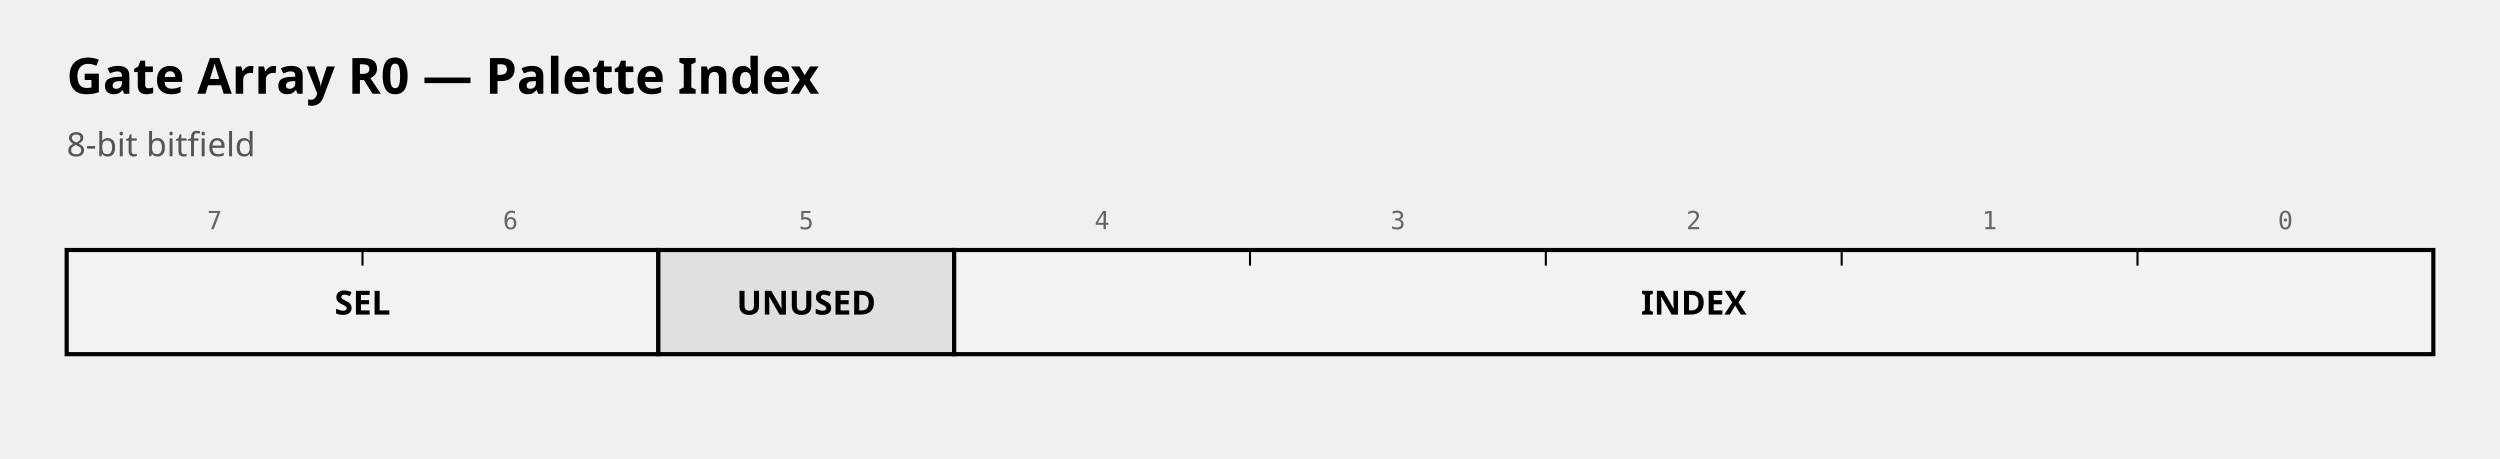
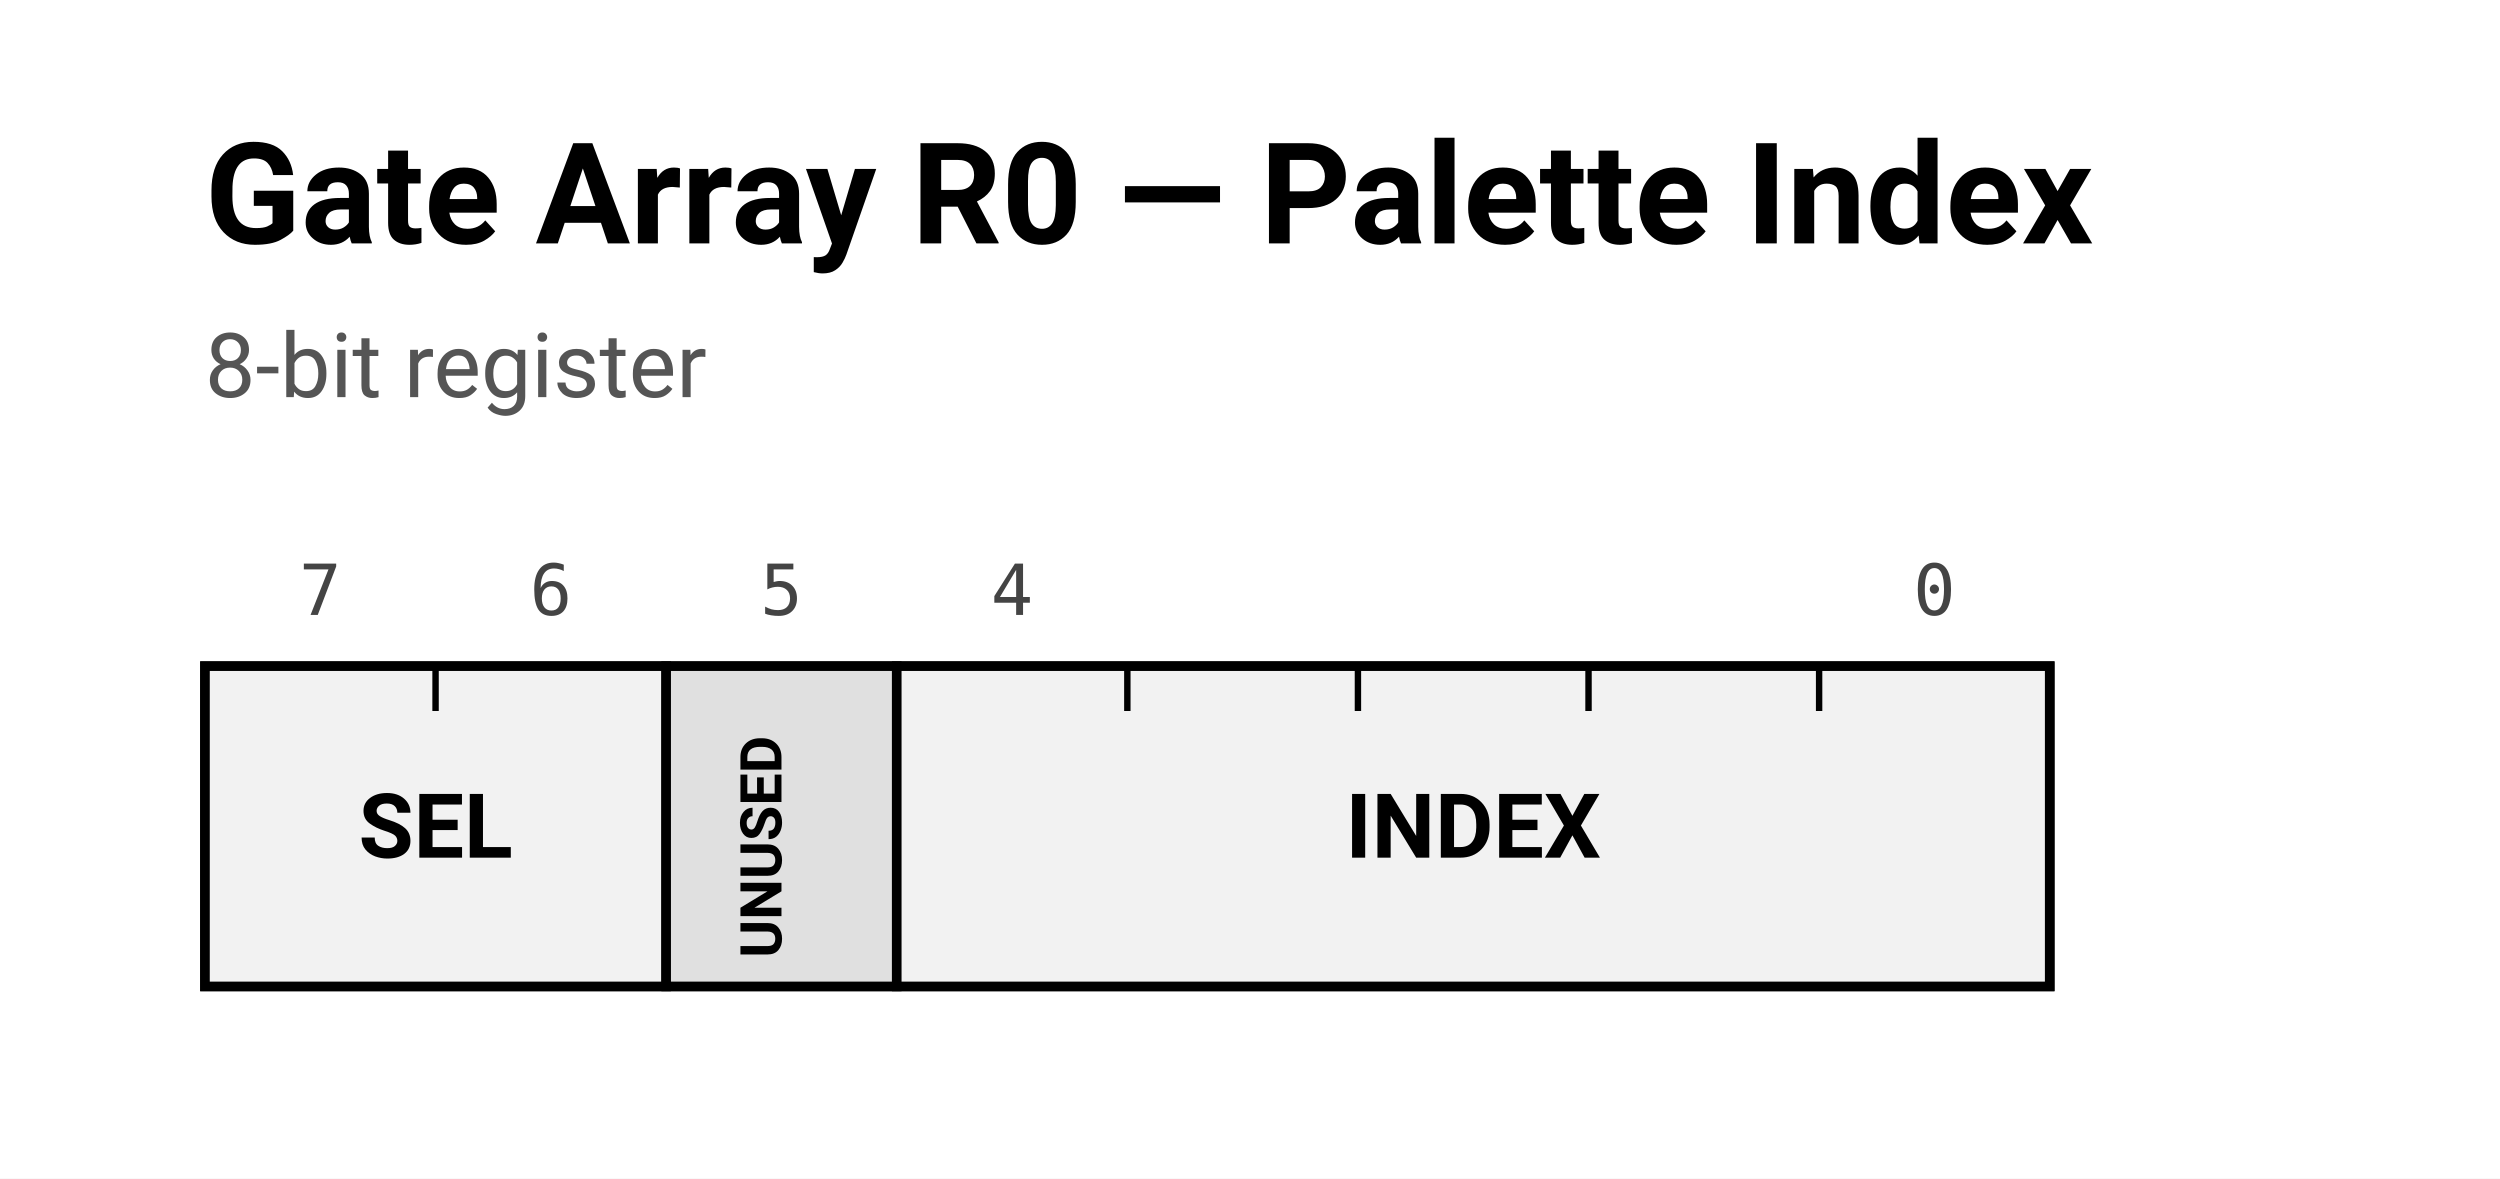
- <svg xmlns="http://www.w3.org/2000/svg" width="1200" height="220" viewBox="0 0 1200 220" style="background: #FFFFFF; font-family: -apple-system, BlinkMacSystemFont, 'Segoe UI', Roboto, Helvetica, Arial, sans-serif;">
-   <text x="32" y="45" style="font: 700 24px sans-serif; fill: #000000;">Gate Array R0 — Palette Index</text>
-   <text x="32" y="75" style="font: 16px sans-serif; fill: #555555;">8-bit bitfield</text>
-   <text x="103.0" y="110" text-anchor="middle" style="font: 12px monospace; fill:#666;">7</text>
-   <line x1="32.0" y1="120" x2="32.0" y2="170" stroke="#000000" stroke-dasharray="2,2" stroke-width="1" />
-   <text x="245.0" y="110" text-anchor="middle" style="font: 12px monospace; fill:#666;">6</text>
-   <line x1="174.0" y1="120" x2="174.0" y2="170" stroke="#000000" stroke-dasharray="2,2" stroke-width="1" />
-   <text x="387.0" y="110" text-anchor="middle" style="font: 12px monospace; fill:#666;">5</text>
-   <line x1="316.0" y1="120" x2="316.0" y2="170" stroke="#000000" stroke-dasharray="2,2" stroke-width="1" />
-   <text x="529.0" y="110" text-anchor="middle" style="font: 12px monospace; fill:#666;">4</text>
-   <line x1="458.0" y1="120" x2="458.0" y2="170" stroke="#000000" stroke-dasharray="2,2" stroke-width="1" />
-   <text x="671.0" y="110" text-anchor="middle" style="font: 12px monospace; fill:#666;">3</text>
-   <line x1="600.0" y1="120" x2="600.0" y2="170" stroke="#000000" stroke-dasharray="2,2" stroke-width="1" />
-   <text x="813.0" y="110" text-anchor="middle" style="font: 12px monospace; fill:#666;">2</text>
-   <line x1="742.0" y1="120" x2="742.0" y2="170" stroke="#000000" stroke-dasharray="2,2" stroke-width="1" />
-   <text x="955.0" y="110" text-anchor="middle" style="font: 12px monospace; fill:#666;">1</text>
-   <line x1="884.0" y1="120" x2="884.0" y2="170" stroke="#000000" stroke-dasharray="2,2" stroke-width="1" />
-   <text x="1097.0" y="110" text-anchor="middle" style="font: 12px monospace; fill:#666;">0</text>
-   <line x1="1026.0" y1="120" x2="1026.0" y2="170" stroke="#000000" stroke-dasharray="2,2" stroke-width="1" />
-   <line x1="1168.0" y1="120" x2="1168.0" y2="170" stroke="#000000" stroke-dasharray="2,2" stroke-width="1" />
-   <rect x="32.0" y="120" width="284.0" height="50" fill="#F2F2F2" stroke="#000000" stroke-width="2" />
-   <text x="174.0" y="151.0" text-anchor="middle" style="font: 700 16px sans-serif;">SEL</text>
-   <rect x="316.0" y="120" width="142.0" height="50" fill="#E0E0E0" stroke="#000000" stroke-width="2" />
-   <text x="387.0" y="151.0" text-anchor="middle" style="font: 700 16px sans-serif;">UNUSED</text>
-   <rect x="458.0" y="120" width="710.0" height="50" fill="#F2F2F2" stroke="#000000" stroke-width="2" />
-   <text x="813.0" y="151.0" text-anchor="middle" style="font: 700 16px sans-serif;">INDEX</text>
-   <line x1="32.0" y1="120" x2="32.0" y2="127.5" stroke="#000000" stroke-width="1" />
-   <line x1="174.0" y1="120" x2="174.0" y2="127.5" stroke="#000000" stroke-width="1" />
-   <line x1="316.0" y1="120" x2="316.0" y2="127.5" stroke="#000000" stroke-width="1" />
-   <line x1="458.0" y1="120" x2="458.0" y2="127.5" stroke="#000000" stroke-width="1" />
-   <line x1="600.0" y1="120" x2="600.0" y2="127.5" stroke="#000000" stroke-width="1" />
-   <line x1="742.0" y1="120" x2="742.0" y2="127.5" stroke="#000000" stroke-width="1" />
-   <line x1="884.0" y1="120" x2="884.0" y2="127.5" stroke="#000000" stroke-width="1" />
-   <line x1="1026.0" y1="120" x2="1026.0" y2="127.5" stroke="#000000" stroke-width="1" />
-   <line x1="1168.0" y1="120" x2="1168.0" y2="127.5" stroke="#000000" stroke-width="1" />
+ <svg xmlns="http://www.w3.org/2000/svg" width="390.3" height="184" viewBox="0 0 390.3 184">
+   <defs>
+     <pattern id="hatch" width="6" height="6" patternUnits="userSpaceOnUse" patternTransform="rotate(45)">
+       <rect width="6" height="6" fill="#FFFFFF" />
+       <line x1="0" y1="0" x2="0" y2="6" stroke="#B0B0B0" stroke-width="2" />
+     </pattern>
+     <pattern id="xpat" width="8" height="8" patternUnits="userSpaceOnUse">
+       <rect width="8" height="8" fill="#FFFFFF" />
+       <path d="M0 0L8 8M8 0L0 8" stroke="#C07070" stroke-width="1" />
+     </pattern>
+     <marker id="arr" viewBox="0 0 10 10" refX="9" refY="5" markerWidth="8" markerHeight="8" orient="auto">
+       <path d="M0 0L10 5L0 10z" fill="#000000" />
+     </marker>
+   </defs>
+   <style>text{font-family:-apple-system,BlinkMacSystemFont,"Segoe UI",Roboto,Helvetica,Arial,sans-serif}.m{font-family:ui-monospace,Menlo,Consolas,"DejaVu Sans Mono",monospace}</style>
+   <rect width="390.3" height="184" fill="#FFFFFF" />
+   <text x="32" y="38" font-size="22" font-weight="700" fill="#000000">Gate Array R0 — Palette Index</text>
+   <text x="32" y="62" font-size="14" fill="#555555">8-bit register</text>
+   <text x="50" y="96" font-size="11" text-anchor="middle" fill="#444444" class="m">7</text>
+   <text x="86" y="96" font-size="11" text-anchor="middle" fill="#444444" class="m">6</text>
+   <text x="122" y="96" font-size="11" text-anchor="middle" fill="#444444" class="m">5</text>
+   <text x="158" y="96" font-size="11" text-anchor="middle" fill="#444444" class="m">4</text>
+   <text x="302" y="96" font-size="11" text-anchor="middle" fill="#444444" class="m">0</text>
+   <rect x="32" y="104" width="288" height="50" fill="#FFFFFF" stroke="#000000" stroke-width="1.5" />
+   <rect x="32" y="104" width="72" height="50" fill="#F2F2F2" stroke="#000000" stroke-width="1.5" />
+   <text x="68" y="133.9" font-size="14" text-anchor="middle" fill="#000000" font-weight="700">SEL</text>
+   <line x1="68" y1="104" x2="68" y2="111" stroke="#000000" stroke-width="1" />
+   <rect x="104" y="104" width="36" height="50" fill="#E0E0E0" stroke="#000000" stroke-width="1.5" />
+   <text x="122" y="132.2" font-size="9" text-anchor="middle" fill="#000000" font-weight="700" transform="rotate(-90 122 132.2)">UNUSED</text>
+   <rect x="140" y="104" width="180" height="50" fill="#F2F2F2" stroke="#000000" stroke-width="1.5" />
+   <text x="230" y="133.9" font-size="14" text-anchor="middle" fill="#000000" font-weight="700">INDEX</text>
+   <line x1="176" y1="104" x2="176" y2="111" stroke="#000000" stroke-width="1" />
+   <line x1="212" y1="104" x2="212" y2="111" stroke="#000000" stroke-width="1" />
+   <line x1="248" y1="104" x2="248" y2="111" stroke="#000000" stroke-width="1" />
+   <line x1="284" y1="104" x2="284" y2="111" stroke="#000000" stroke-width="1" />
</svg>
